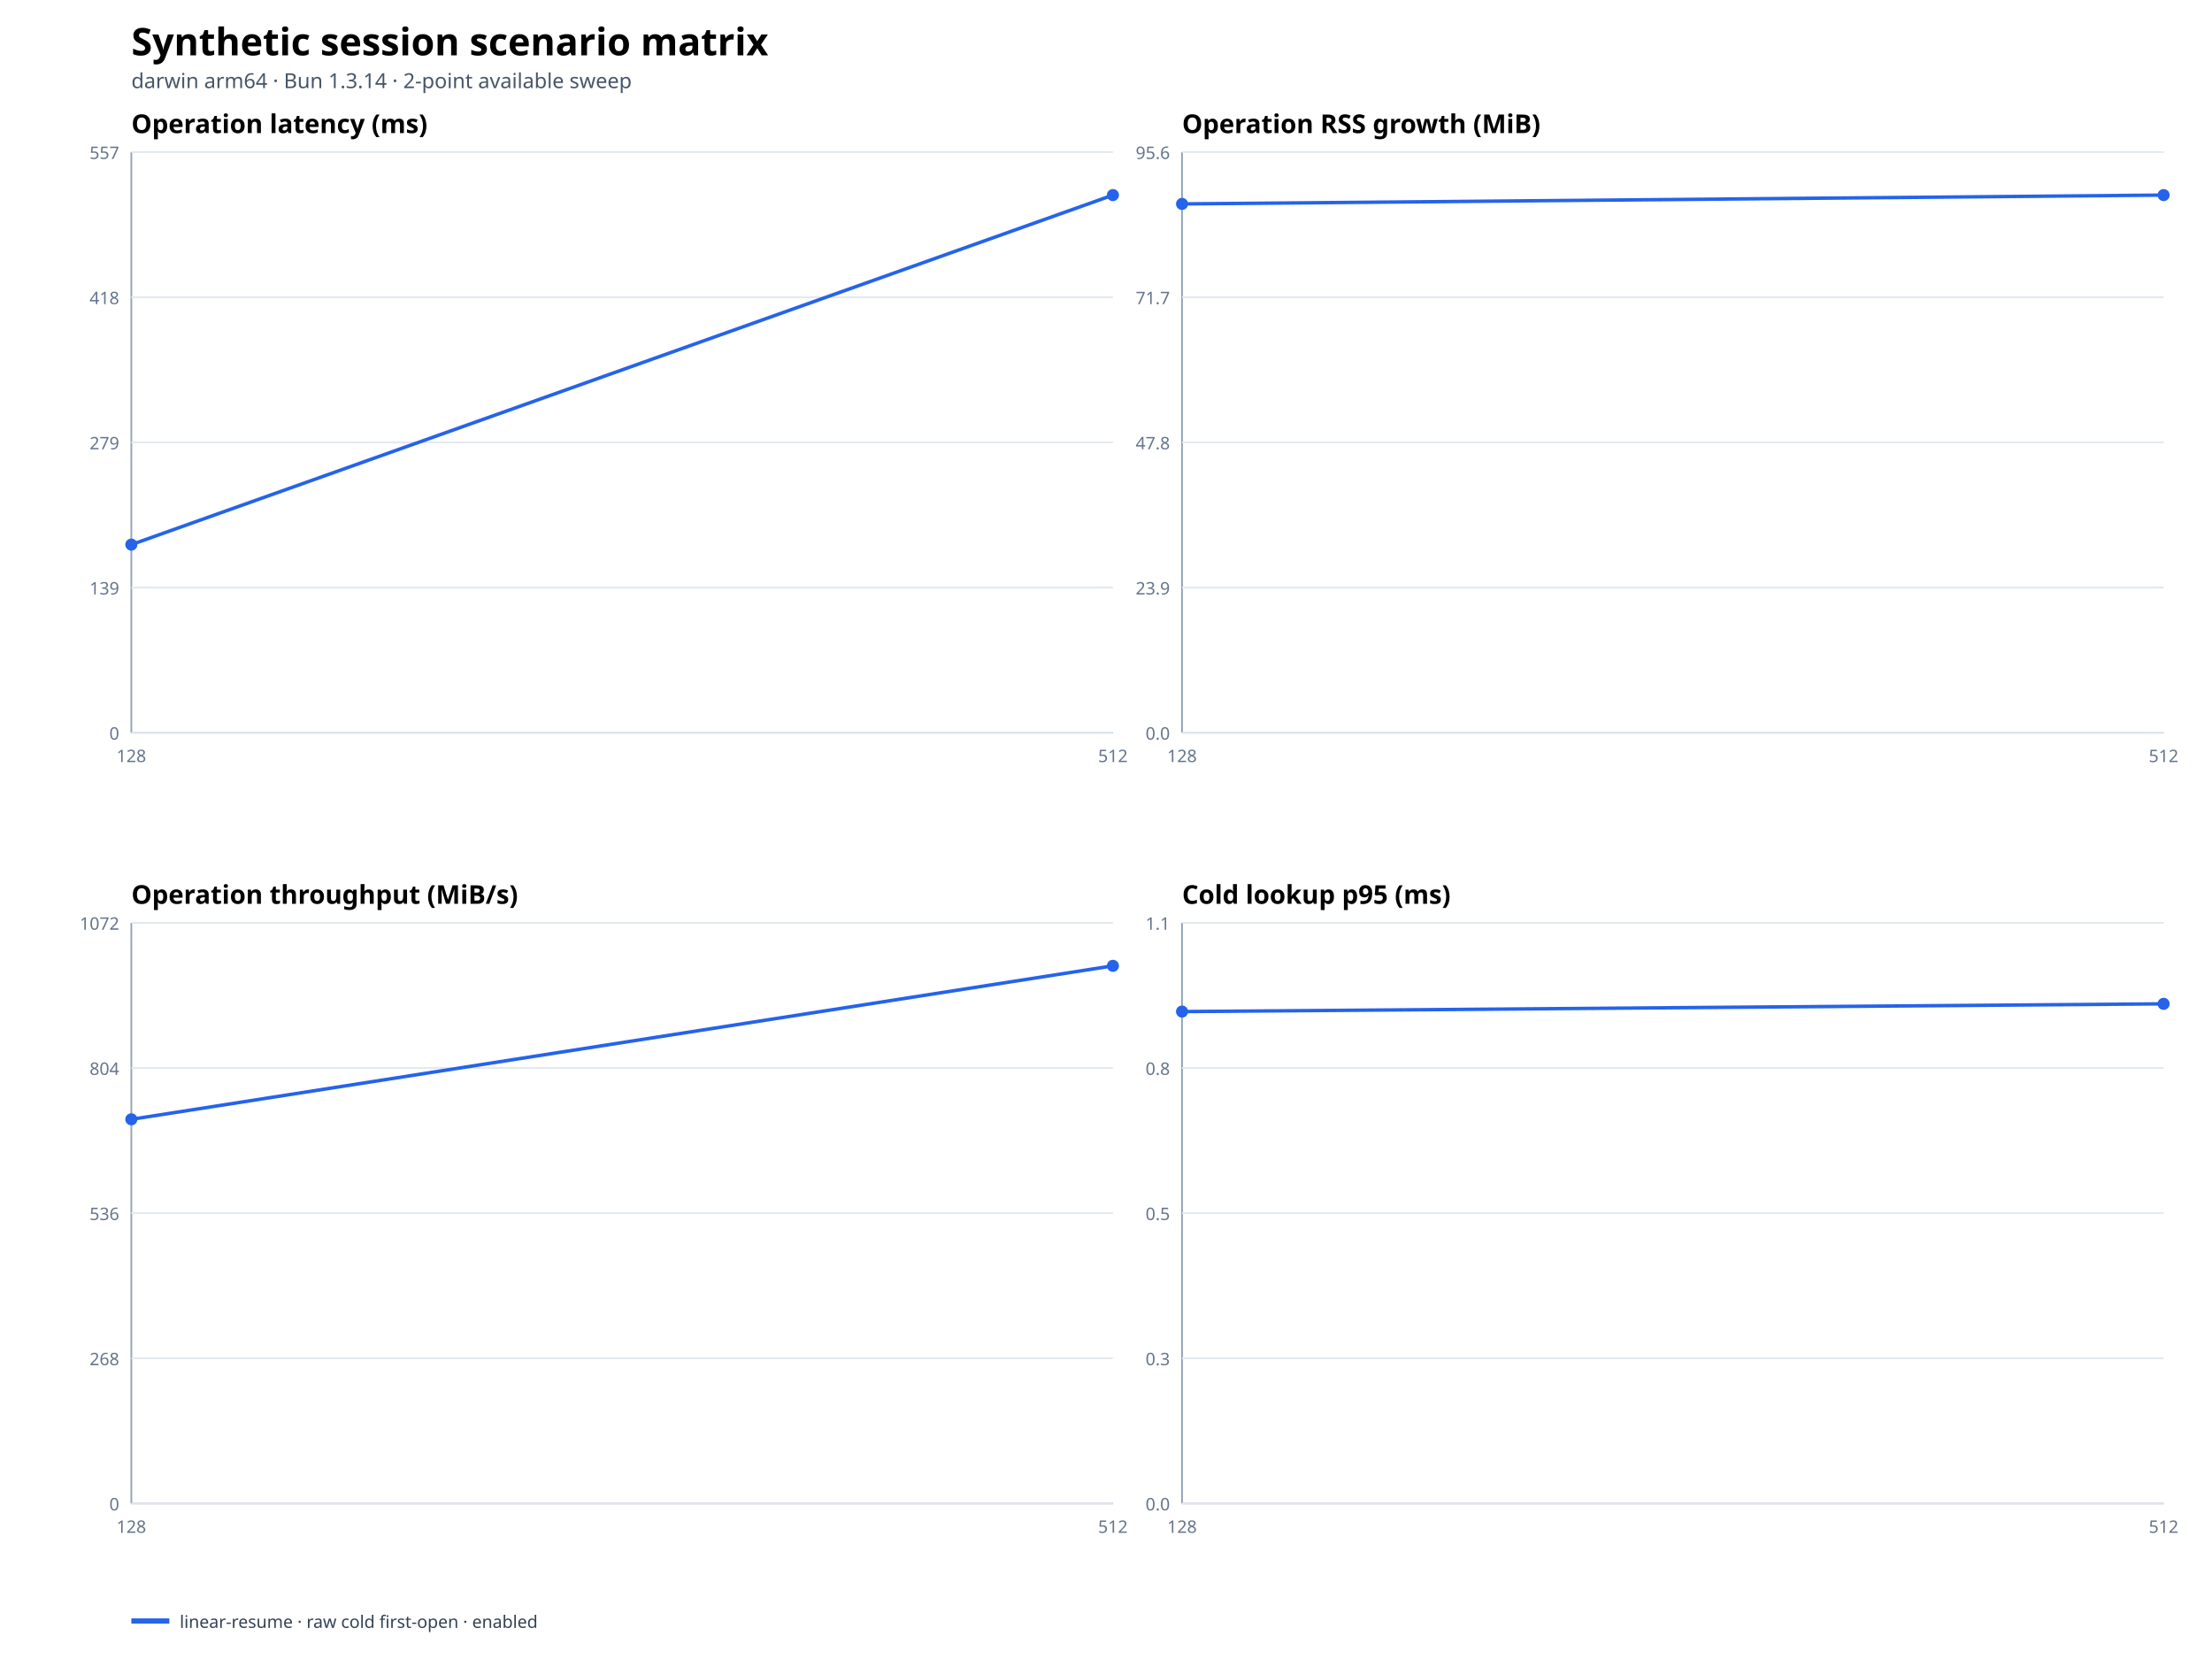
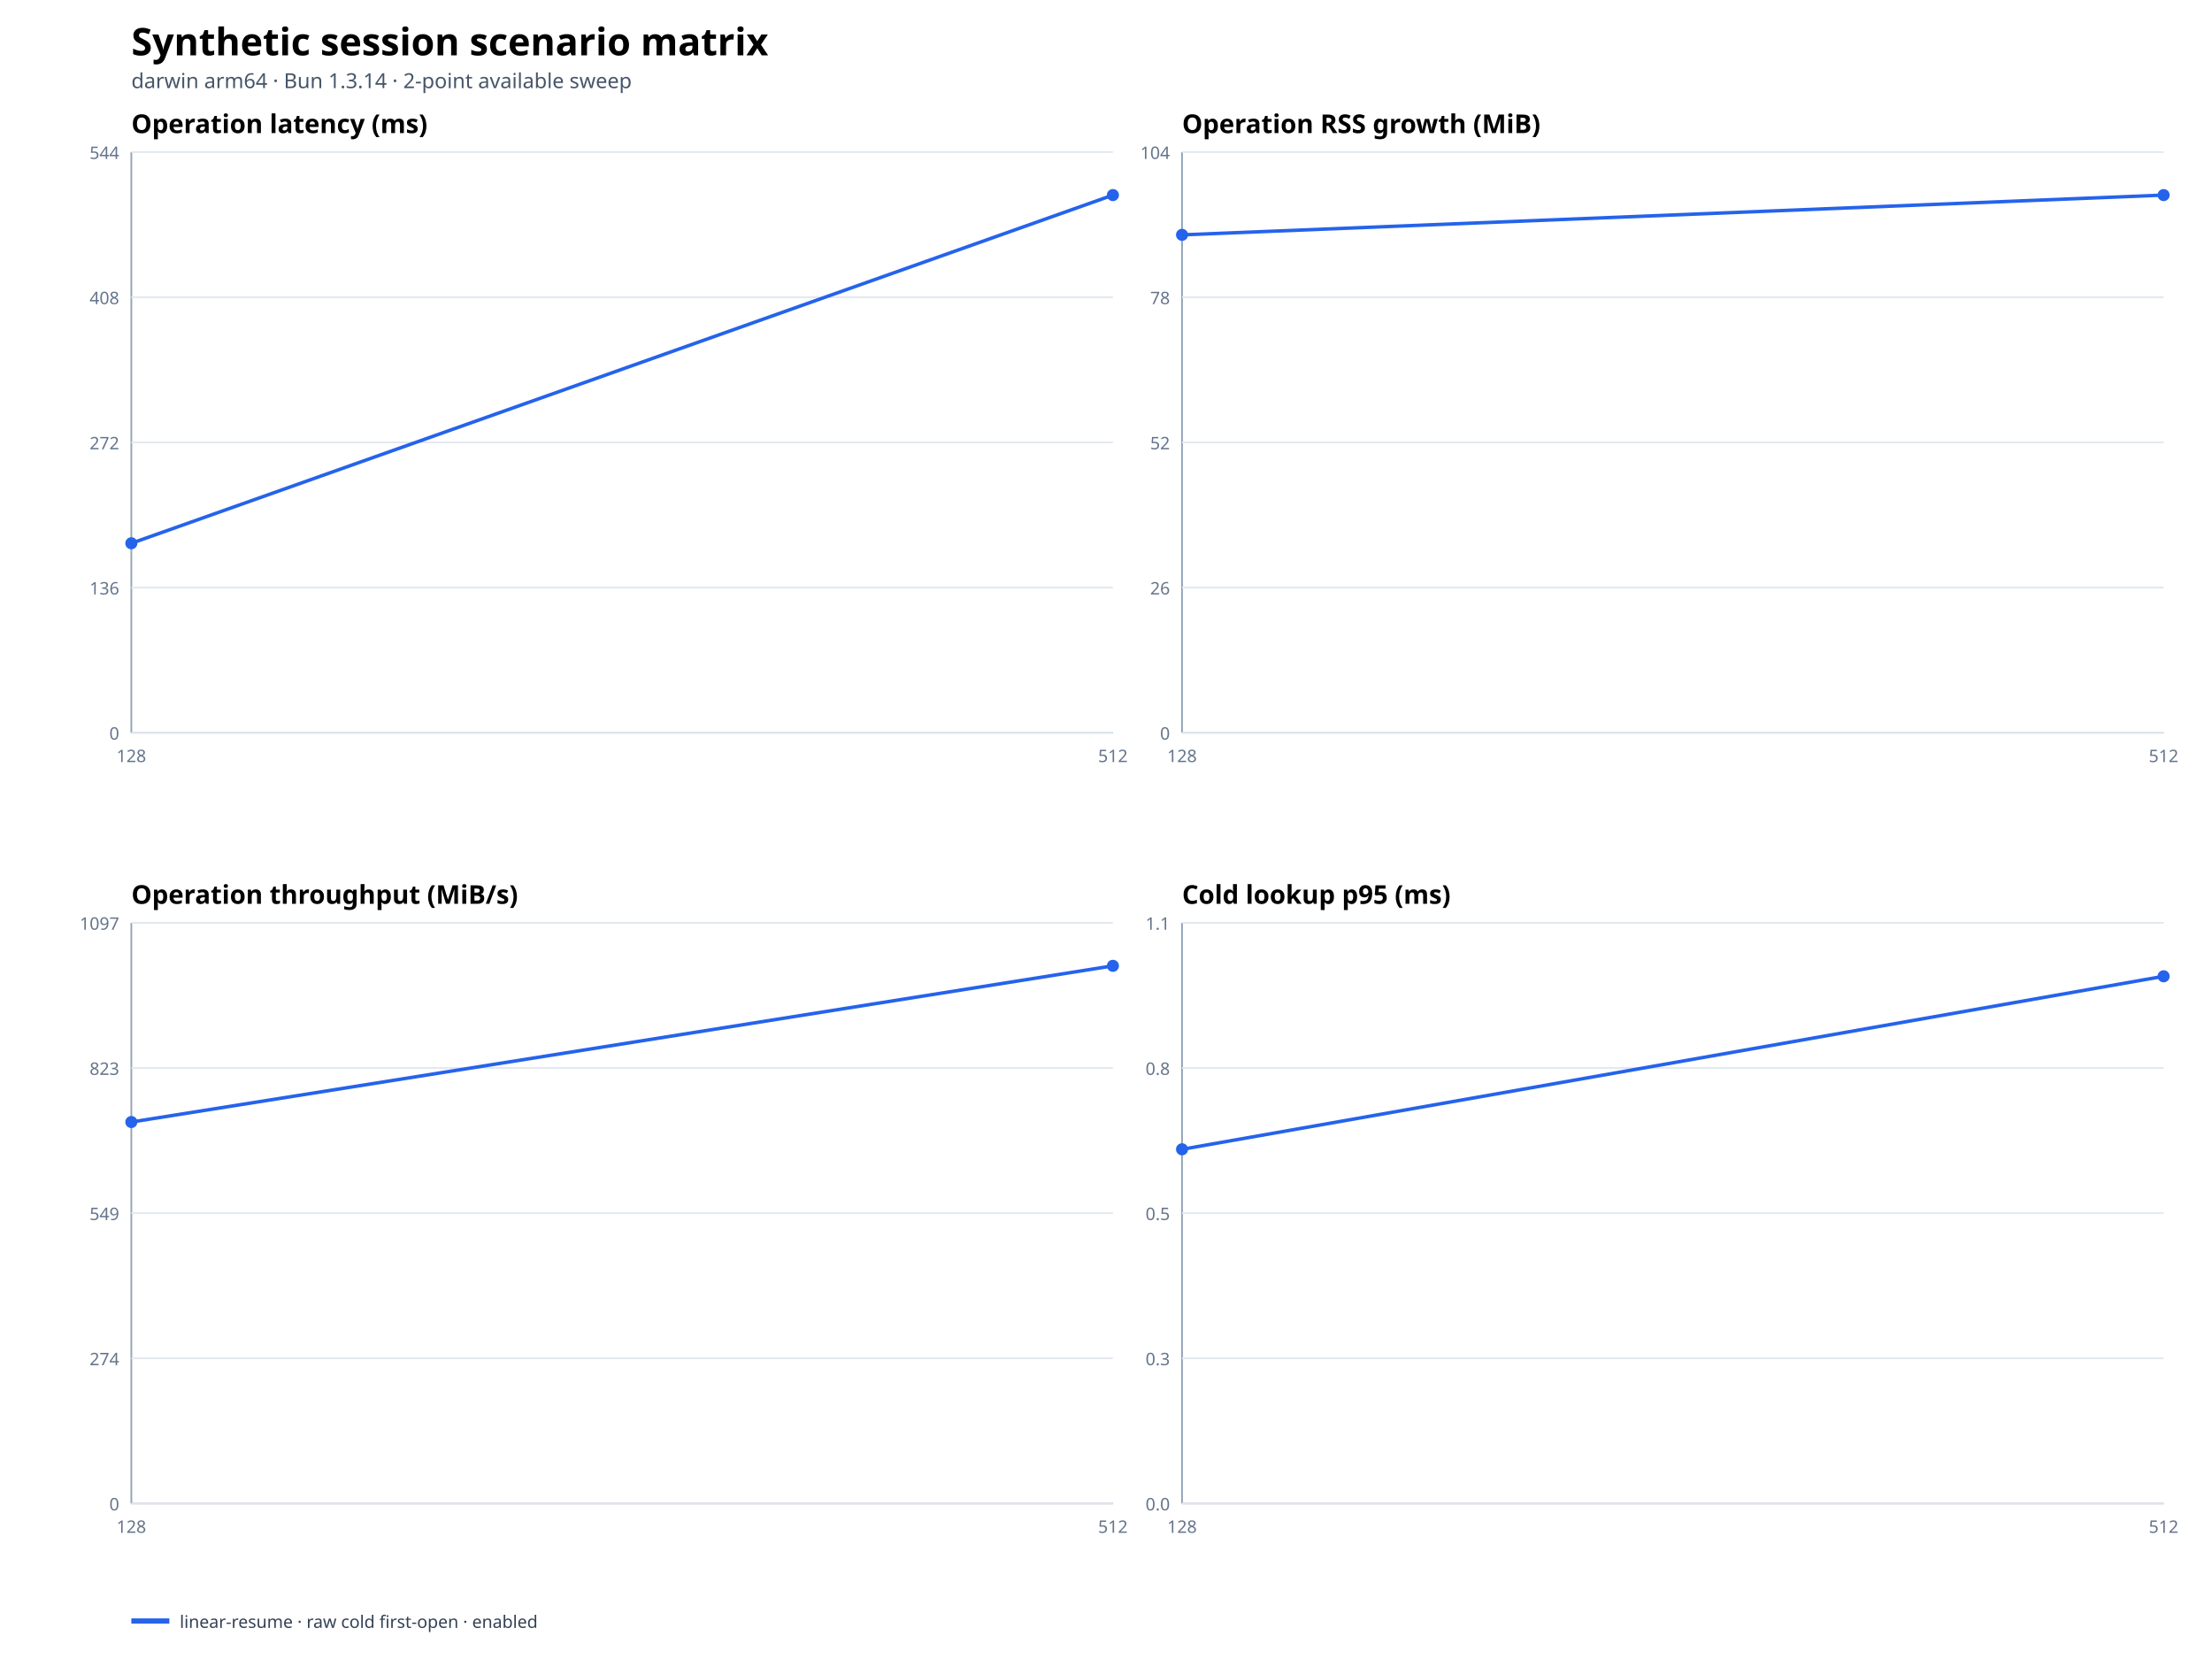
<svg xmlns="http://www.w3.org/2000/svg" width="1280" height="960" viewBox="0 0 1280 960">
  <rect width="100%" height="100%" fill="#ffffff" />
  <text x="76" y="32" font-family="system-ui,sans-serif" font-size="22" font-weight="700">Synthetic session scenario matrix</text>
  <text x="76" y="51" font-family="system-ui,sans-serif" font-size="12" fill="#475569">darwin arm64 · Bun 1.3.14 · 2-point available sweep</text>
  <text x="76" y="77" font-family="system-ui,sans-serif" font-size="15" font-weight="650">Operation latency (ms)</text>
  <line x1="76" y1="424" x2="644" y2="424" stroke="#94a3b8" />
  <line x1="76" y1="88" x2="76" y2="424" stroke="#94a3b8" />
  <line x1="76" y1="424" x2="644" y2="424" stroke="#e2e8f0" />
  <text x="69" y="428" text-anchor="end" font-family="system-ui,sans-serif" font-size="10" fill="#64748b">0</text>
  <line x1="76" y1="340" x2="644" y2="340" stroke="#e2e8f0" />
-   <text x="69" y="344" text-anchor="end" font-family="system-ui,sans-serif" font-size="10" fill="#64748b">139</text>
+   <text x="69" y="344" text-anchor="end" font-family="system-ui,sans-serif" font-size="10" fill="#64748b">136</text>
  <line x1="76" y1="256" x2="644" y2="256" stroke="#e2e8f0" />
-   <text x="69" y="260" text-anchor="end" font-family="system-ui,sans-serif" font-size="10" fill="#64748b">279</text>
+   <text x="69" y="260" text-anchor="end" font-family="system-ui,sans-serif" font-size="10" fill="#64748b">272</text>
  <line x1="76" y1="172" x2="644" y2="172" stroke="#e2e8f0" />
-   <text x="69" y="176" text-anchor="end" font-family="system-ui,sans-serif" font-size="10" fill="#64748b">418</text>
+   <text x="69" y="176" text-anchor="end" font-family="system-ui,sans-serif" font-size="10" fill="#64748b">408</text>
  <line x1="76" y1="88" x2="644" y2="88" stroke="#e2e8f0" />
-   <text x="69" y="92" text-anchor="end" font-family="system-ui,sans-serif" font-size="10" fill="#64748b">557</text>
+   <text x="69" y="92" text-anchor="end" font-family="system-ui,sans-serif" font-size="10" fill="#64748b">544</text>
  <text x="76" y="441" text-anchor="middle" font-family="system-ui,sans-serif" font-size="10" fill="#64748b">128</text>
  <text x="644" y="441" text-anchor="middle" font-family="system-ui,sans-serif" font-size="10" fill="#64748b">512</text>
-   <polyline fill="none" stroke="#2563eb" stroke-width="2" points="76,315.147 644,112.889" />
-   <circle cx="76" cy="315.147" r="3.5" fill="#2563eb" />
+   <polyline fill="none" stroke="#2563eb" stroke-width="2" points="76,314.375 644,112.889" />
+   <circle cx="76" cy="314.375" r="3.5" fill="#2563eb" />
  <circle cx="644" cy="112.889" r="3.5" fill="#2563eb" />
  <text x="684" y="77" font-family="system-ui,sans-serif" font-size="15" font-weight="650">Operation RSS growth (MiB)</text>
  <line x1="684" y1="424" x2="1252" y2="424" stroke="#94a3b8" />
  <line x1="684" y1="88" x2="684" y2="424" stroke="#94a3b8" />
  <line x1="684" y1="424" x2="1252" y2="424" stroke="#e2e8f0" />
-   <text x="677" y="428" text-anchor="end" font-family="system-ui,sans-serif" font-size="10" fill="#64748b">0.0</text>
+   <text x="677" y="428" text-anchor="end" font-family="system-ui,sans-serif" font-size="10" fill="#64748b">0</text>
  <line x1="684" y1="340" x2="1252" y2="340" stroke="#e2e8f0" />
-   <text x="677" y="344" text-anchor="end" font-family="system-ui,sans-serif" font-size="10" fill="#64748b">23.9</text>
+   <text x="677" y="344" text-anchor="end" font-family="system-ui,sans-serif" font-size="10" fill="#64748b">26</text>
  <line x1="684" y1="256" x2="1252" y2="256" stroke="#e2e8f0" />
-   <text x="677" y="260" text-anchor="end" font-family="system-ui,sans-serif" font-size="10" fill="#64748b">47.8</text>
+   <text x="677" y="260" text-anchor="end" font-family="system-ui,sans-serif" font-size="10" fill="#64748b">52</text>
  <line x1="684" y1="172" x2="1252" y2="172" stroke="#e2e8f0" />
-   <text x="677" y="176" text-anchor="end" font-family="system-ui,sans-serif" font-size="10" fill="#64748b">71.7</text>
+   <text x="677" y="176" text-anchor="end" font-family="system-ui,sans-serif" font-size="10" fill="#64748b">78</text>
  <line x1="684" y1="88" x2="1252" y2="88" stroke="#e2e8f0" />
-   <text x="677" y="92" text-anchor="end" font-family="system-ui,sans-serif" font-size="10" fill="#64748b">95.6</text>
+   <text x="677" y="92" text-anchor="end" font-family="system-ui,sans-serif" font-size="10" fill="#64748b">104</text>
  <text x="684" y="441" text-anchor="middle" font-family="system-ui,sans-serif" font-size="10" fill="#64748b">128</text>
  <text x="1252" y="441" text-anchor="middle" font-family="system-ui,sans-serif" font-size="10" fill="#64748b">512</text>
-   <polyline fill="none" stroke="#2563eb" stroke-width="2" points="684,117.995 1252,112.889" />
-   <circle cx="684" cy="117.995" r="3.5" fill="#2563eb" />
+   <polyline fill="none" stroke="#2563eb" stroke-width="2" points="684,135.901 1252,112.889" />
+   <circle cx="684" cy="135.901" r="3.5" fill="#2563eb" />
  <circle cx="1252" cy="112.889" r="3.5" fill="#2563eb" />
  <text x="76" y="523" font-family="system-ui,sans-serif" font-size="15" font-weight="650">Operation throughput (MiB/s)</text>
  <line x1="76" y1="870" x2="644" y2="870" stroke="#94a3b8" />
  <line x1="76" y1="534" x2="76" y2="870" stroke="#94a3b8" />
  <line x1="76" y1="870" x2="644" y2="870" stroke="#e2e8f0" />
  <text x="69" y="874" text-anchor="end" font-family="system-ui,sans-serif" font-size="10" fill="#64748b">0</text>
  <line x1="76" y1="786" x2="644" y2="786" stroke="#e2e8f0" />
-   <text x="69" y="790" text-anchor="end" font-family="system-ui,sans-serif" font-size="10" fill="#64748b">268</text>
+   <text x="69" y="790" text-anchor="end" font-family="system-ui,sans-serif" font-size="10" fill="#64748b">274</text>
  <line x1="76" y1="702" x2="644" y2="702" stroke="#e2e8f0" />
-   <text x="69" y="706" text-anchor="end" font-family="system-ui,sans-serif" font-size="10" fill="#64748b">536</text>
+   <text x="69" y="706" text-anchor="end" font-family="system-ui,sans-serif" font-size="10" fill="#64748b">549</text>
  <line x1="76" y1="618" x2="644" y2="618" stroke="#e2e8f0" />
-   <text x="69" y="622" text-anchor="end" font-family="system-ui,sans-serif" font-size="10" fill="#64748b">804</text>
+   <text x="69" y="622" text-anchor="end" font-family="system-ui,sans-serif" font-size="10" fill="#64748b">823</text>
  <line x1="76" y1="534" x2="644" y2="534" stroke="#e2e8f0" />
-   <text x="69" y="538" text-anchor="end" font-family="system-ui,sans-serif" font-size="10" fill="#64748b">1072</text>
+   <text x="69" y="538" text-anchor="end" font-family="system-ui,sans-serif" font-size="10" fill="#64748b">1097</text>
  <text x="76" y="887" text-anchor="middle" font-family="system-ui,sans-serif" font-size="10" fill="#64748b">128</text>
  <text x="644" y="887" text-anchor="middle" font-family="system-ui,sans-serif" font-size="10" fill="#64748b">512</text>
-   <polyline fill="none" stroke="#2563eb" stroke-width="2" points="76,647.705 644,558.889" />
-   <circle cx="76" cy="647.705" r="3.5" fill="#2563eb" />
+   <polyline fill="none" stroke="#2563eb" stroke-width="2" points="76,649.271 644,558.889" />
+   <circle cx="76" cy="649.271" r="3.5" fill="#2563eb" />
  <circle cx="644" cy="558.889" r="3.5" fill="#2563eb" />
  <text x="684" y="523" font-family="system-ui,sans-serif" font-size="15" font-weight="650">Cold lookup p95 (ms)</text>
  <line x1="684" y1="870" x2="1252" y2="870" stroke="#94a3b8" />
  <line x1="684" y1="534" x2="684" y2="870" stroke="#94a3b8" />
  <line x1="684" y1="870" x2="1252" y2="870" stroke="#e2e8f0" />
  <text x="677" y="874" text-anchor="end" font-family="system-ui,sans-serif" font-size="10" fill="#64748b">0.0</text>
  <line x1="684" y1="786" x2="1252" y2="786" stroke="#e2e8f0" />
  <text x="677" y="790" text-anchor="end" font-family="system-ui,sans-serif" font-size="10" fill="#64748b">0.3</text>
  <line x1="684" y1="702" x2="1252" y2="702" stroke="#e2e8f0" />
  <text x="677" y="706" text-anchor="end" font-family="system-ui,sans-serif" font-size="10" fill="#64748b">0.5</text>
  <line x1="684" y1="618" x2="1252" y2="618" stroke="#e2e8f0" />
  <text x="677" y="622" text-anchor="end" font-family="system-ui,sans-serif" font-size="10" fill="#64748b">0.8</text>
  <line x1="684" y1="534" x2="1252" y2="534" stroke="#e2e8f0" />
  <text x="677" y="538" text-anchor="end" font-family="system-ui,sans-serif" font-size="10" fill="#64748b">1.1</text>
  <text x="684" y="887" text-anchor="middle" font-family="system-ui,sans-serif" font-size="10" fill="#64748b">128</text>
  <text x="1252" y="887" text-anchor="middle" font-family="system-ui,sans-serif" font-size="10" fill="#64748b">512</text>
-   <polyline fill="none" stroke="#2563eb" stroke-width="2" points="684,585.359 1252,580.887" />
-   <circle cx="684" cy="585.359" r="3.5" fill="#2563eb" />
-   <circle cx="1252" cy="580.887" r="3.5" fill="#2563eb" />
+   <polyline fill="none" stroke="#2563eb" stroke-width="2" points="684,665.056 1252,564.943" />
+   <circle cx="684" cy="665.056" r="3.5" fill="#2563eb" />
+   <circle cx="1252" cy="564.943" r="3.5" fill="#2563eb" />
  <line x1="76" y1="938" x2="98" y2="938" stroke="#2563eb" stroke-width="3" />
  <text x="104" y="942" font-family="system-ui,sans-serif" font-size="10" fill="#334155">linear-resume · raw cold first-open · enabled</text>
</svg>
